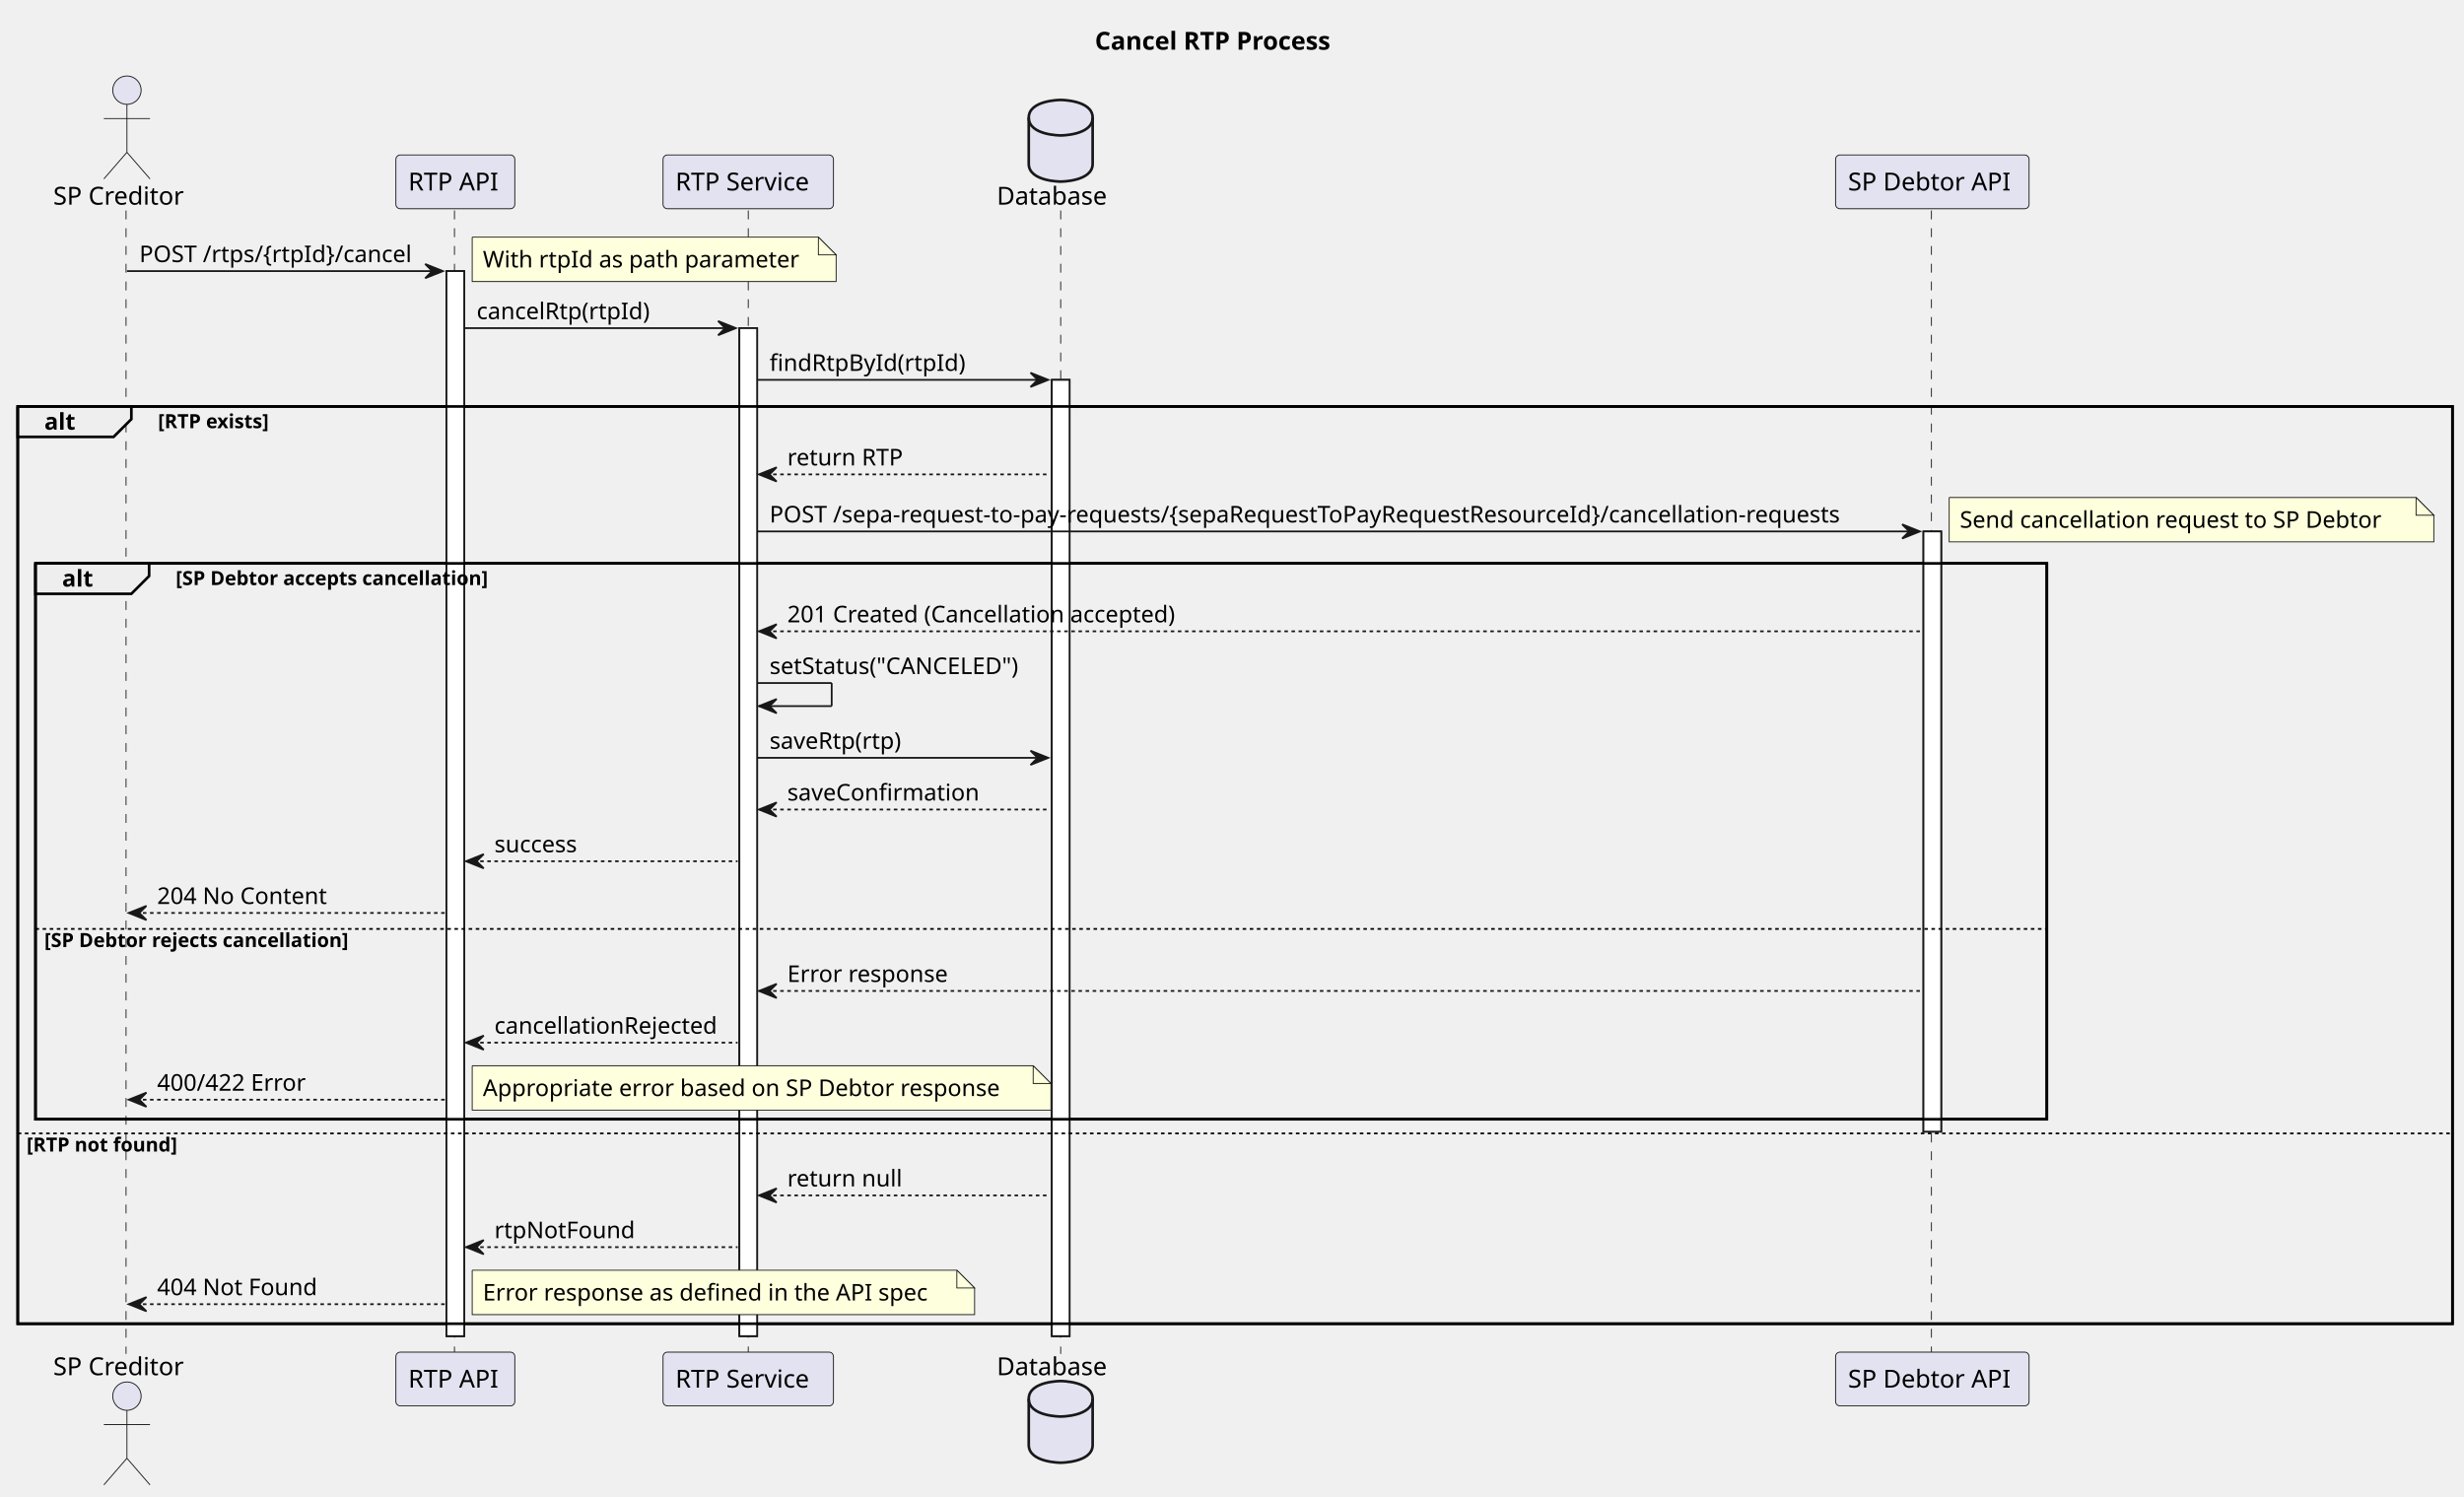
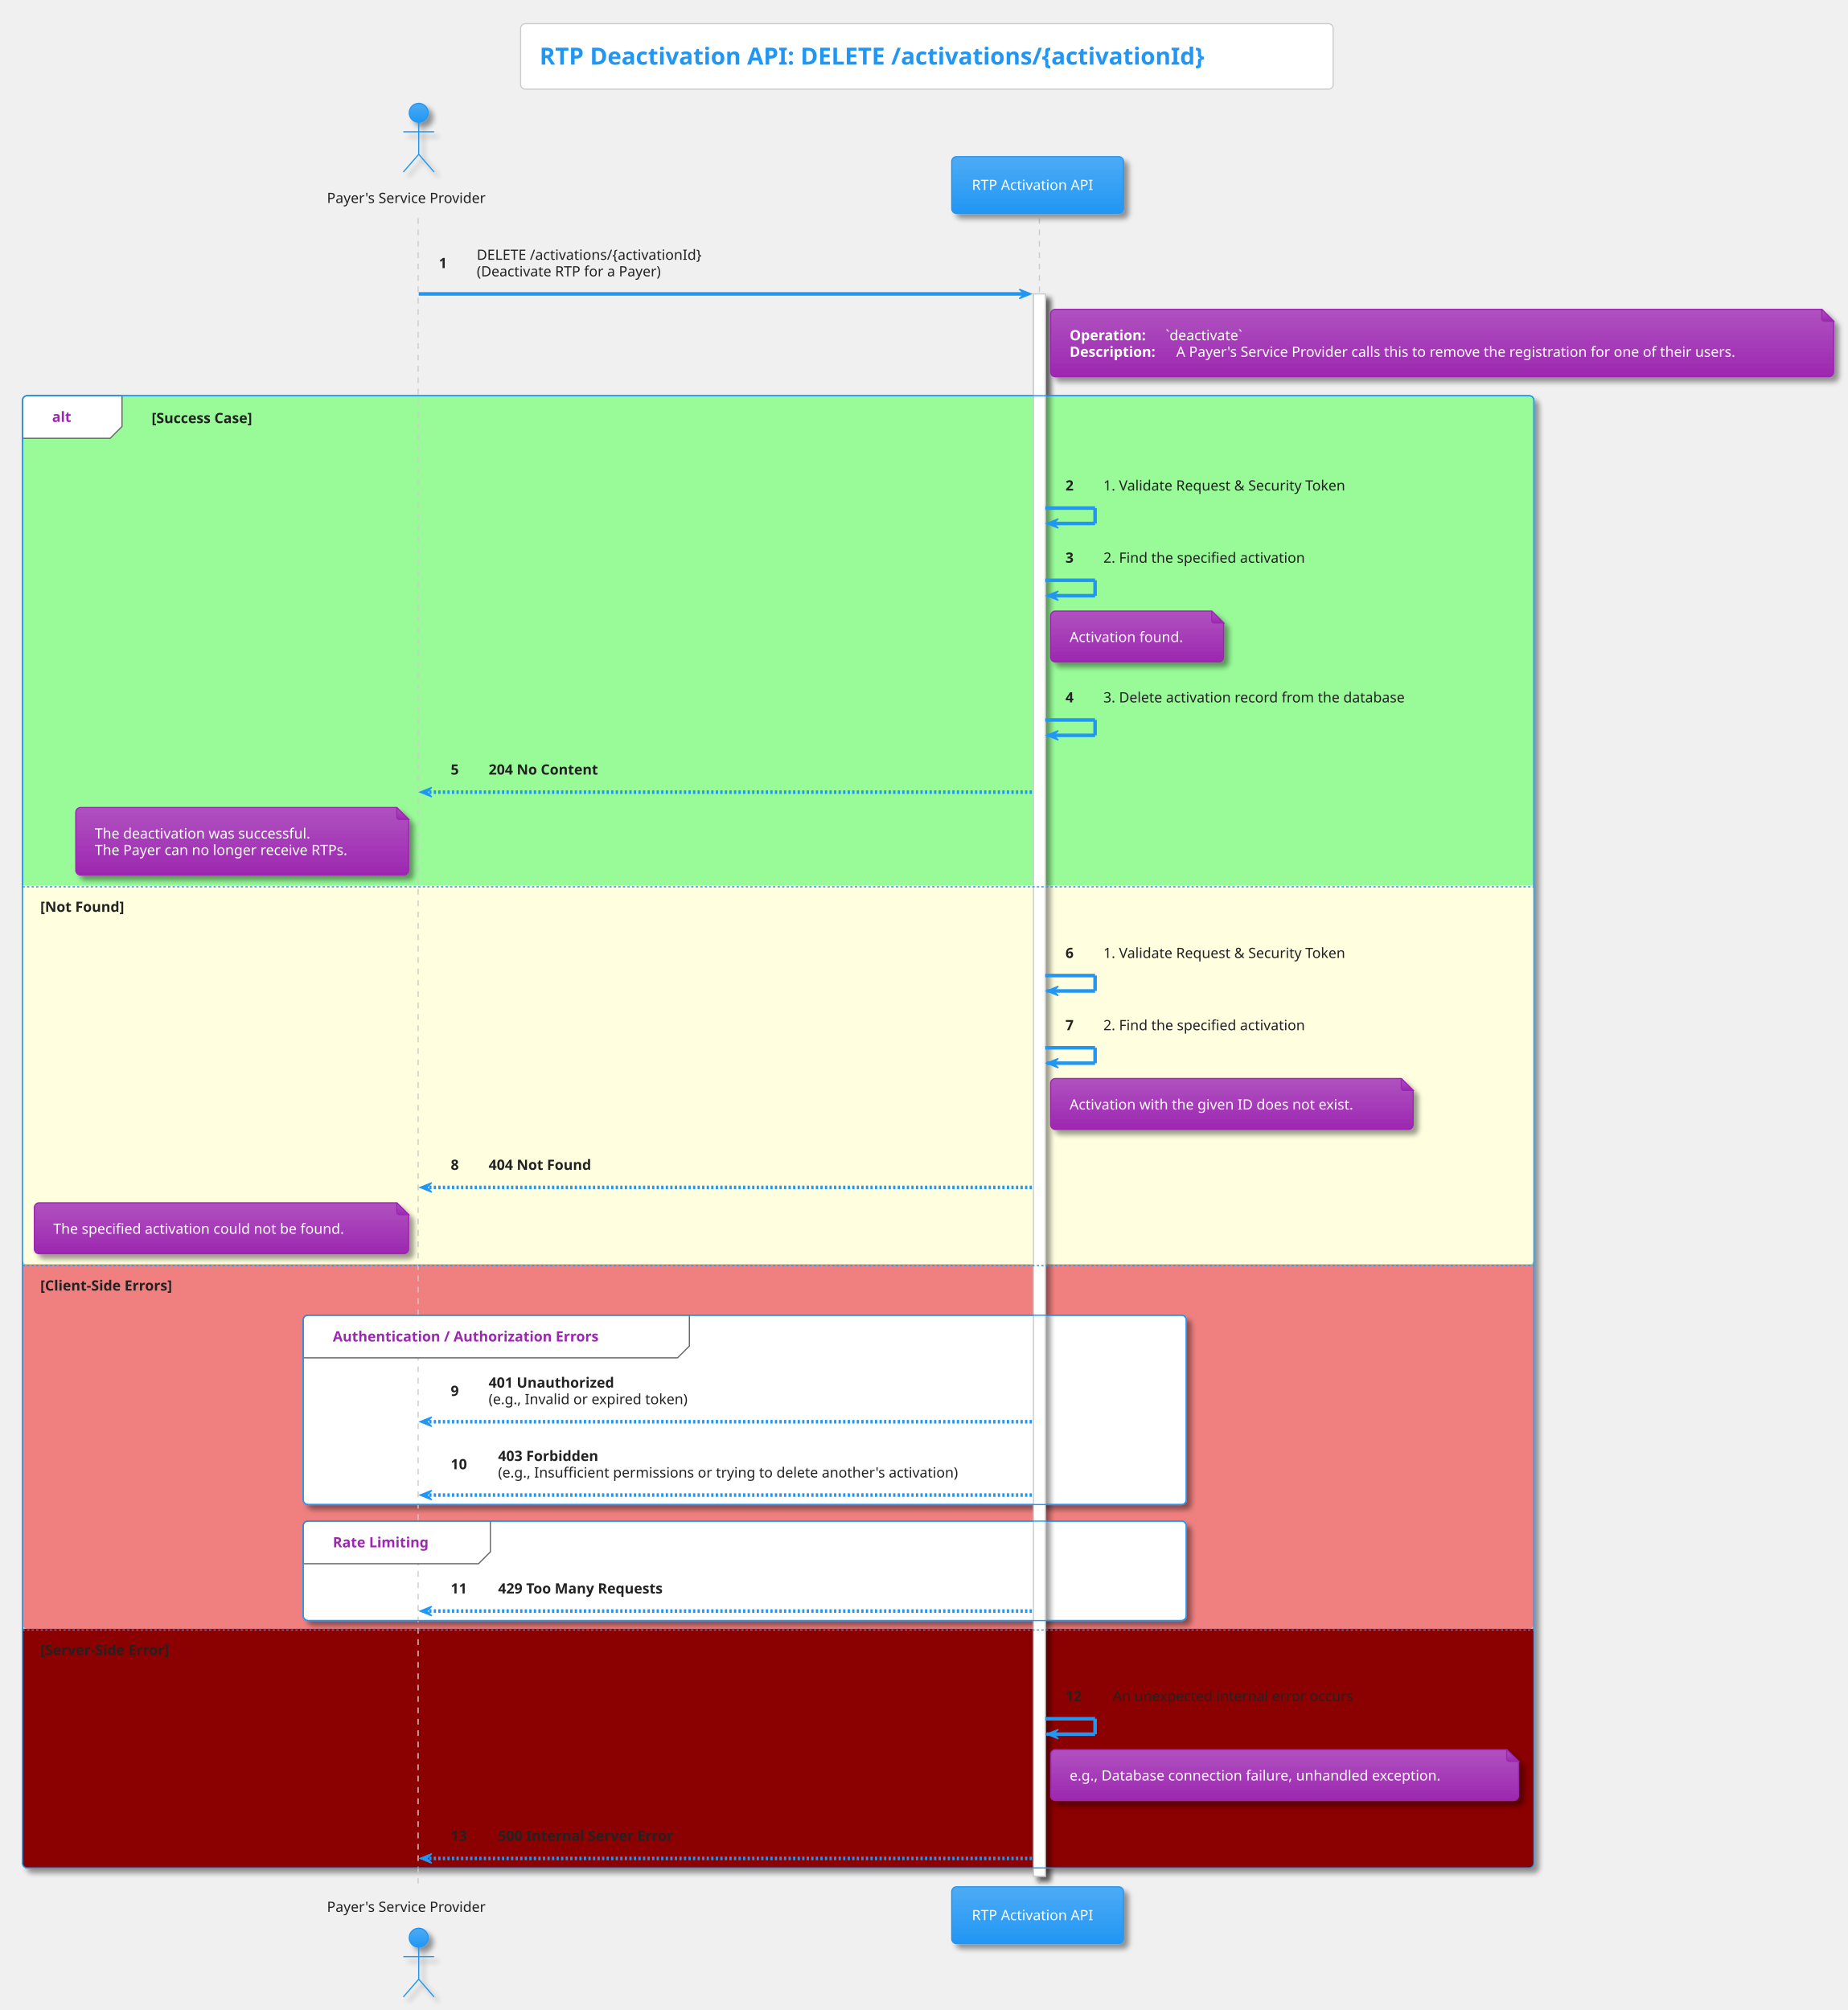
- <svg xmlns="http://www.w3.org/2000/svg" contentStyleType="text/css" height="843px" preserveAspectRatio="none" style="width:1388px;height:843px;background:#FFFFFF;" version="1.1" viewBox="0 0 1388 843" width="1388px" zoomAndPan="magnify">
-   <defs />
+ <svg xmlns="http://www.w3.org/2000/svg" contentStyleType="text/css" height="1768.75px" preserveAspectRatio="none" style="width:1625px;height:1768px;" version="1.1" viewBox="0 0 1625 1768" width="1625px" zoomAndPan="magnify">
+   <defs>
+     <linearGradient id="g100lkpuucy9z00" x1="50%" x2="50%" y1="0%" y2="100%">
+       <stop offset="0%" stop-color="#FFFFFF" />
+       <stop offset="100%" stop-color="#FFFFFF" />
+     </linearGradient>
+     <filter height="300%" id="f100lkpuucy9z0" width="300%" x="-1" y="-1">
+       <feGaussianBlur result="blurOut" stdDeviation="2.083" />
+       <feColorMatrix in="blurOut" result="blurOut2" type="matrix" values="0 0 0 0 0 0 0 0 0 0 0 0 0 0 0 0 0 0 .4 0" />
+       <feOffset dx="4.167" dy="4.167" in="blurOut2" result="blurOut3" />
+       <feBlend in="SourceGraphic" in2="blurOut3" mode="normal" />
+     </filter>
+     <linearGradient id="g100lkpuucy9z01" x1="50%" x2="50%" y1="0%" y2="100%">
+       <stop offset="0%" stop-color="#4DABF5" />
+       <stop offset="100%" stop-color="#2196F3" />
+     </linearGradient>
+     <linearGradient id="g100lkpuucy9z02" x1="50%" x2="50%" y1="0%" y2="100%">
+       <stop offset="0%" stop-color="#B052C0" />
+       <stop offset="100%" stop-color="#9C27B0" />
+     </linearGradient>
+   </defs>
  <g>
-     <text fill="#000000" font-family="sans-serif" font-size="14" font-weight="bold" lengthAdjust="spacing" textLength="157" x="616.75" y="27.995">Cancel RTP Process</text>
-     <rect fill="#FFFFFF" height="600" style="stroke:#181818;stroke-width:1.0;" width="10" x="251.5" y="152.727" />
-     <rect fill="#FFFFFF" height="567.867" style="stroke:#181818;stroke-width:1.0;" width="10" x="416.5" y="184.859" />
-     <rect fill="#FFFFFF" height="538.734" style="stroke:#181818;stroke-width:1.0;" width="10" x="592.5" y="213.992" />
-     <rect fill="#FFFFFF" height="338.133" style="stroke:#181818;stroke-width:1.0;" width="10" x="1083.5" y="299.391" />
-     <rect fill="none" height="516.734" style="stroke:#000000;stroke-width:1.5;" width="1371.5" x="10" y="228.992" />
-     <rect fill="none" height="313.133" style="stroke:#000000;stroke-width:1.5;" width="1133" x="20" y="317.391" />
-     <line style="stroke:#181818;stroke-width:0.5;stroke-dasharray:5.0,5.0;" x1="71" x2="71" y1="118.594" y2="762.727" />
-     <line style="stroke:#181818;stroke-width:0.5;stroke-dasharray:5.0,5.0;" x1="256" x2="256" y1="118.594" y2="762.727" />
-     <line style="stroke:#181818;stroke-width:0.5;stroke-dasharray:5.0,5.0;" x1="421.5" x2="421.5" y1="118.594" y2="762.727" />
-     <line style="stroke:#181818;stroke-width:0.5;stroke-dasharray:5.0,5.0;" x1="597.5" x2="597.5" y1="118.594" y2="762.727" />
-     <line style="stroke:#181818;stroke-width:0.5;stroke-dasharray:5.0,5.0;" x1="1088" x2="1088" y1="118.594" y2="762.727" />
-     <text fill="#000000" font-family="sans-serif" font-size="14" lengthAdjust="spacing" textLength="77" x="30" y="115.292">SP Creditor</text>
-     <ellipse cx="71.5" cy="50.797" fill="#E2E2F0" rx="8" ry="8" style="stroke:#181818;stroke-width:0.5;" />
-     <path d="M71.5,58.797 L71.5,85.797 M58.5,66.797 L84.5,66.797 M71.5,85.797 L58.5,100.797 M71.5,85.797 L84.5,100.797 " fill="none" style="stroke:#181818;stroke-width:0.5;" />
-     <text fill="#000000" font-family="sans-serif" font-size="14" lengthAdjust="spacing" textLength="77" x="30" y="774.722">SP Creditor</text>
-     <ellipse cx="71.5" cy="786.523" fill="#E2E2F0" rx="8" ry="8" style="stroke:#181818;stroke-width:0.5;" />
-     <path d="M71.5,794.523 L71.5,821.523 M58.5,802.523 L84.5,802.523 M71.5,821.523 L58.5,836.523 M71.5,821.523 L84.5,836.523 " fill="none" style="stroke:#181818;stroke-width:0.5;" />
-     <rect fill="#E2E2F0" height="30.297" rx="2.5" ry="2.5" style="stroke:#181818;stroke-width:0.5;" width="67" x="223" y="87.297" />
-     <text fill="#000000" font-family="sans-serif" font-size="14" lengthAdjust="spacing" textLength="53" x="230" y="107.292">RTP API</text>
-     <rect fill="#E2E2F0" height="30.297" rx="2.5" ry="2.5" style="stroke:#181818;stroke-width:0.5;" width="67" x="223" y="761.727" />
-     <text fill="#000000" font-family="sans-serif" font-size="14" lengthAdjust="spacing" textLength="53" x="230" y="781.722">RTP API</text>
-     <rect fill="#E2E2F0" height="30.297" rx="2.5" ry="2.5" style="stroke:#181818;stroke-width:0.5;" width="96" x="373.5" y="87.297" />
-     <text fill="#000000" font-family="sans-serif" font-size="14" lengthAdjust="spacing" textLength="82" x="380.5" y="107.292">RTP Service</text>
-     <rect fill="#E2E2F0" height="30.297" rx="2.5" ry="2.5" style="stroke:#181818;stroke-width:0.5;" width="96" x="373.5" y="761.727" />
-     <text fill="#000000" font-family="sans-serif" font-size="14" lengthAdjust="spacing" textLength="82" x="380.5" y="781.722">RTP Service</text>
-     <text fill="#000000" font-family="sans-serif" font-size="14" lengthAdjust="spacing" textLength="66" x="561.5" y="115.292">Database</text>
-     <path d="M579.5,66.297 C579.5,56.297 597.5,56.297 597.5,56.297 C597.5,56.297 615.5,56.297 615.5,66.297 L615.5,92.297 C615.5,102.297 597.5,102.297 597.5,102.297 C597.5,102.297 579.5,102.297 579.5,92.297 L579.5,66.297 " fill="#E2E2F0" style="stroke:#181818;stroke-width:1.5;" />
-     <path d="M579.5,66.297 C579.5,76.297 597.5,76.297 597.5,76.297 C597.5,76.297 615.5,76.297 615.5,66.297 " fill="none" style="stroke:#181818;stroke-width:1.5;" />
-     <text fill="#000000" font-family="sans-serif" font-size="14" lengthAdjust="spacing" textLength="66" x="561.5" y="774.722">Database</text>
-     <path d="M579.5,788.023 C579.5,778.023 597.5,778.023 597.5,778.023 C597.5,778.023 615.5,778.023 615.5,788.023 L615.5,814.023 C615.5,824.023 597.5,824.023 597.5,824.023 C597.5,824.023 579.5,824.023 579.5,814.023 L579.5,788.023 " fill="#E2E2F0" style="stroke:#181818;stroke-width:1.5;" />
-     <path d="M579.5,788.023 C579.5,798.023 597.5,798.023 597.5,798.023 C597.5,798.023 615.5,798.023 615.5,788.023 " fill="none" style="stroke:#181818;stroke-width:1.5;" />
-     <rect fill="#E2E2F0" height="30.297" rx="2.5" ry="2.5" style="stroke:#181818;stroke-width:0.5;" width="109" x="1034" y="87.297" />
-     <text fill="#000000" font-family="sans-serif" font-size="14" lengthAdjust="spacing" textLength="95" x="1041" y="107.292">SP Debtor API</text>
-     <rect fill="#E2E2F0" height="30.297" rx="2.5" ry="2.5" style="stroke:#181818;stroke-width:0.5;" width="109" x="1034" y="761.727" />
-     <text fill="#000000" font-family="sans-serif" font-size="14" lengthAdjust="spacing" textLength="95" x="1041" y="781.722">SP Debtor API</text>
-     <rect fill="#FFFFFF" height="600" style="stroke:#181818;stroke-width:1.0;" width="10" x="251.5" y="152.727" />
-     <rect fill="#FFFFFF" height="567.867" style="stroke:#181818;stroke-width:1.0;" width="10" x="416.5" y="184.859" />
-     <rect fill="#FFFFFF" height="538.734" style="stroke:#181818;stroke-width:1.0;" width="10" x="592.5" y="213.992" />
-     <rect fill="#FFFFFF" height="338.133" style="stroke:#181818;stroke-width:1.0;" width="10" x="1083.5" y="299.391" />
-     <polygon fill="#181818" points="239.5,148.727,249.5,152.727,239.5,156.727,243.5,152.727" style="stroke:#181818;stroke-width:1.0;" />
-     <line style="stroke:#181818;stroke-width:1.0;" x1="71.5" x2="245.5" y1="152.727" y2="152.727" />
-     <text fill="#000000" font-family="sans-serif" font-size="13" lengthAdjust="spacing" textLength="161" x="78.5" y="147.661">POST /rtps/{rtpId}/cancel</text>
-     <path d="M266,133.594 L266,158.594 L471,158.594 L471,143.594 L461,133.594 L266,133.594 " fill="#FEFFDD" style="stroke:#181818;stroke-width:0.5;" />
-     <path d="M461,133.594 L461,143.594 L471,143.594 L461,133.594 " fill="#FEFFDD" style="stroke:#181818;stroke-width:0.5;" />
-     <text fill="#000000" font-family="sans-serif" font-size="13" lengthAdjust="spacing" textLength="184" x="272" y="150.661">With rtpId as path parameter</text>
-     <polygon fill="#181818" points="404.5,180.859,414.5,184.859,404.5,188.859,408.5,184.859" style="stroke:#181818;stroke-width:1.0;" />
-     <line style="stroke:#181818;stroke-width:1.0;" x1="261.5" x2="410.5" y1="184.859" y2="184.859" />
-     <text fill="#000000" font-family="sans-serif" font-size="13" lengthAdjust="spacing" textLength="101" x="268.5" y="179.793">cancelRtp(rtpId)</text>
-     <polygon fill="#181818" points="580.5,209.992,590.5,213.992,580.5,217.992,584.5,213.992" style="stroke:#181818;stroke-width:1.0;" />
-     <line style="stroke:#181818;stroke-width:1.0;" x1="426.5" x2="586.5" y1="213.992" y2="213.992" />
-     <text fill="#000000" font-family="sans-serif" font-size="13" lengthAdjust="spacing" textLength="110" x="433.5" y="208.926">findRtpById(rtpId)</text>
-     <path d="M10,228.992 L74,228.992 L74,236.125 L64,246.125 L10,246.125 L10,228.992 " fill="#EEEEEE" style="stroke:#000000;stroke-width:1.5;" />
-     <rect fill="none" height="516.734" style="stroke:#000000;stroke-width:1.5;" width="1371.5" x="10" y="228.992" />
-     <text fill="#000000" font-family="sans-serif" font-size="13" font-weight="bold" lengthAdjust="spacing" textLength="19" x="25" y="242.059">alt</text>
-     <text fill="#000000" font-family="sans-serif" font-size="11" font-weight="bold" lengthAdjust="spacing" textLength="76" x="89" y="241.203">[RTP exists]</text>
-     <polygon fill="#181818" points="437.5,263.258,427.5,267.258,437.5,271.258,433.5,267.258" style="stroke:#181818;stroke-width:1.0;" />
-     <line style="stroke:#181818;stroke-width:1.0;stroke-dasharray:2.0,2.0;" x1="431.5" x2="591.5" y1="267.258" y2="267.258" />
-     <text fill="#000000" font-family="sans-serif" font-size="13" lengthAdjust="spacing" textLength="66" x="443.5" y="262.192">return RTP</text>
-     <polygon fill="#181818" points="1071.5,295.391,1081.5,299.391,1071.5,303.391,1075.5,299.391" style="stroke:#181818;stroke-width:1.0;" />
-     <line style="stroke:#181818;stroke-width:1.0;" x1="426.5" x2="1077.5" y1="299.391" y2="299.391" />
-     <text fill="#000000" font-family="sans-serif" font-size="13" lengthAdjust="spacing" textLength="638" x="433.5" y="294.325">POST /sepa-request-to-pay-requests/{sepaRequestToPayRequestResourceId}/cancellation-requests</text>
-     <path d="M1098,280.258 L1098,305.258 L1371,305.258 L1371,290.258 L1361,280.258 L1098,280.258 " fill="#FEFFDD" style="stroke:#181818;stroke-width:0.5;" />
-     <path d="M1361,280.258 L1361,290.258 L1371,290.258 L1361,280.258 " fill="#FEFFDD" style="stroke:#181818;stroke-width:0.5;" />
-     <text fill="#000000" font-family="sans-serif" font-size="13" lengthAdjust="spacing" textLength="252" x="1104" y="297.325">Send cancellation request to SP Debtor</text>
-     <path d="M20,317.391 L84,317.391 L84,324.523 L74,334.523 L20,334.523 L20,317.391 " fill="#EEEEEE" style="stroke:#000000;stroke-width:1.5;" />
-     <rect fill="none" height="313.133" style="stroke:#000000;stroke-width:1.5;" width="1133" x="20" y="317.391" />
-     <text fill="#000000" font-family="sans-serif" font-size="13" font-weight="bold" lengthAdjust="spacing" textLength="19" x="35" y="330.457">alt</text>
-     <text fill="#000000" font-family="sans-serif" font-size="11" font-weight="bold" lengthAdjust="spacing" textLength="210" x="99" y="329.601">[SP Debtor accepts cancellation]</text>
-     <polygon fill="#181818" points="437.5,351.656,427.5,355.656,437.5,359.656,433.5,355.656" style="stroke:#181818;stroke-width:1.0;" />
-     <line style="stroke:#181818;stroke-width:1.0;stroke-dasharray:2.0,2.0;" x1="431.5" x2="1082.5" y1="355.656" y2="355.656" />
-     <text fill="#000000" font-family="sans-serif" font-size="13" lengthAdjust="spacing" textLength="234" x="443.5" y="350.59">201 Created (Cancellation accepted)</text>
-     <line style="stroke:#181818;stroke-width:1.0;" x1="426.5" x2="468.5" y1="384.789" y2="384.789" />
-     <line style="stroke:#181818;stroke-width:1.0;" x1="468.5" x2="468.5" y1="384.789" y2="397.789" />
-     <line style="stroke:#181818;stroke-width:1.0;" x1="427.5" x2="468.5" y1="397.789" y2="397.789" />
-     <polygon fill="#181818" points="437.5,393.789,427.5,397.789,437.5,401.789,433.5,397.789" style="stroke:#181818;stroke-width:1.0;" />
-     <text fill="#000000" font-family="sans-serif" font-size="13" lengthAdjust="spacing" textLength="152" x="433.5" y="379.723">setStatus("CANCELED")</text>
-     <polygon fill="#181818" points="580.5,422.922,590.5,426.922,580.5,430.922,584.5,426.922" style="stroke:#181818;stroke-width:1.0;" />
-     <line style="stroke:#181818;stroke-width:1.0;" x1="426.5" x2="586.5" y1="426.922" y2="426.922" />
-     <text fill="#000000" font-family="sans-serif" font-size="13" lengthAdjust="spacing" textLength="79" x="433.5" y="421.856">saveRtp(rtp)</text>
-     <polygon fill="#181818" points="437.5,452.055,427.5,456.055,437.5,460.055,433.5,456.055" style="stroke:#181818;stroke-width:1.0;" />
-     <line style="stroke:#181818;stroke-width:1.0;stroke-dasharray:2.0,2.0;" x1="431.5" x2="591.5" y1="456.055" y2="456.055" />
-     <text fill="#000000" font-family="sans-serif" font-size="13" lengthAdjust="spacing" textLength="112" x="443.5" y="450.989">saveConfirmation</text>
-     <polygon fill="#181818" points="272.5,481.188,262.5,485.188,272.5,489.188,268.5,485.188" style="stroke:#181818;stroke-width:1.0;" />
-     <line style="stroke:#181818;stroke-width:1.0;stroke-dasharray:2.0,2.0;" x1="266.5" x2="415.5" y1="485.188" y2="485.188" />
-     <text fill="#000000" font-family="sans-serif" font-size="13" lengthAdjust="spacing" textLength="51" x="278.5" y="480.122">success</text>
-     <polygon fill="#181818" points="82.5,510.32,72.5,514.32,82.5,518.32,78.5,514.32" style="stroke:#181818;stroke-width:1.0;" />
-     <line style="stroke:#181818;stroke-width:1.0;stroke-dasharray:2.0,2.0;" x1="76.5" x2="250.5" y1="514.32" y2="514.32" />
-     <text fill="#000000" font-family="sans-serif" font-size="13" lengthAdjust="spacing" textLength="101" x="88.5" y="509.254">204 No Content</text>
-     <line style="stroke:#000000;stroke-width:1.0;stroke-dasharray:2.0,2.0;" x1="20" x2="1153" y1="523.32" y2="523.32" />
-     <text fill="#000000" font-family="sans-serif" font-size="11" font-weight="bold" lengthAdjust="spacing" textLength="204" x="25" y="533.531">[SP Debtor rejects cancellation]</text>
-     <polygon fill="#181818" points="437.5,554.258,427.5,558.258,437.5,562.258,433.5,558.258" style="stroke:#181818;stroke-width:1.0;" />
-     <line style="stroke:#181818;stroke-width:1.0;stroke-dasharray:2.0,2.0;" x1="431.5" x2="1082.5" y1="558.258" y2="558.258" />
-     <text fill="#000000" font-family="sans-serif" font-size="13" lengthAdjust="spacing" textLength="94" x="443.5" y="553.192">Error response</text>
-     <polygon fill="#181818" points="272.5,583.391,262.5,587.391,272.5,591.391,268.5,587.391" style="stroke:#181818;stroke-width:1.0;" />
-     <line style="stroke:#181818;stroke-width:1.0;stroke-dasharray:2.0,2.0;" x1="266.5" x2="415.5" y1="587.391" y2="587.391" />
-     <text fill="#000000" font-family="sans-serif" font-size="13" lengthAdjust="spacing" textLength="131" x="278.5" y="582.325">cancellationRejected</text>
-     <polygon fill="#181818" points="82.5,615.523,72.5,619.523,82.5,623.523,78.5,619.523" style="stroke:#181818;stroke-width:1.0;" />
-     <line style="stroke:#181818;stroke-width:1.0;stroke-dasharray:2.0,2.0;" x1="76.5" x2="250.5" y1="619.523" y2="619.523" />
-     <text fill="#000000" font-family="sans-serif" font-size="13" lengthAdjust="spacing" textLength="87" x="88.5" y="614.457">400/422 Error</text>
-     <path d="M266,600.391 L266,625.391 L592,625.391 L592,610.391 L582,600.391 L266,600.391 " fill="#FEFFDD" style="stroke:#181818;stroke-width:0.5;" />
-     <path d="M582,600.391 L582,610.391 L592,610.391 L582,600.391 " fill="#FEFFDD" style="stroke:#181818;stroke-width:0.5;" />
-     <text fill="#000000" font-family="sans-serif" font-size="13" lengthAdjust="spacing" textLength="305" x="272" y="617.457">Appropriate error based on SP Debtor response</text>
-     <line style="stroke:#000000;stroke-width:1.0;stroke-dasharray:2.0,2.0;" x1="10" x2="1381.5" y1="638.523" y2="638.523" />
-     <text fill="#000000" font-family="sans-serif" font-size="11" font-weight="bold" lengthAdjust="spacing" textLength="100" x="15" y="648.734">[RTP not found]</text>
-     <polygon fill="#181818" points="437.5,669.461,427.5,673.461,437.5,677.461,433.5,673.461" style="stroke:#181818;stroke-width:1.0;" />
-     <line style="stroke:#181818;stroke-width:1.0;stroke-dasharray:2.0,2.0;" x1="431.5" x2="591.5" y1="673.461" y2="673.461" />
-     <text fill="#000000" font-family="sans-serif" font-size="13" lengthAdjust="spacing" textLength="65" x="443.5" y="668.395">return null</text>
-     <polygon fill="#181818" points="272.5,698.594,262.5,702.594,272.5,706.594,268.5,702.594" style="stroke:#181818;stroke-width:1.0;" />
-     <line style="stroke:#181818;stroke-width:1.0;stroke-dasharray:2.0,2.0;" x1="266.5" x2="415.5" y1="702.594" y2="702.594" />
-     <text fill="#000000" font-family="sans-serif" font-size="13" lengthAdjust="spacing" textLength="80" x="278.5" y="697.528">rtpNotFound</text>
-     <polygon fill="#181818" points="82.5,730.727,72.5,734.727,82.5,738.727,78.5,734.727" style="stroke:#181818;stroke-width:1.0;" />
-     <line style="stroke:#181818;stroke-width:1.0;stroke-dasharray:2.0,2.0;" x1="76.5" x2="250.5" y1="734.727" y2="734.727" />
-     <text fill="#000000" font-family="sans-serif" font-size="13" lengthAdjust="spacing" textLength="94" x="88.5" y="729.661">404 Not Found</text>
-     <path d="M266,715.594 L266,740.594 L549,740.594 L549,725.594 L539,715.594 L266,715.594 " fill="#FEFFDD" style="stroke:#181818;stroke-width:0.5;" />
-     <path d="M539,715.594 L539,725.594 L549,725.594 L539,715.594 " fill="#FEFFDD" style="stroke:#181818;stroke-width:0.5;" />
-     <text fill="#000000" font-family="sans-serif" font-size="13" lengthAdjust="spacing" textLength="262" x="272" y="732.661">Error response as defined in the API spec</text>
+     <rect fill="url(#g100lkpuucy9z00)" height="57.585" id="_title" rx="4.167" ry="4.167" style="stroke:#CCCCCC;stroke-width:1.042;" width="714.583" x="457.812" y="20.833" />
+     <text fill="#2196F3" font-family="Verdana" font-size="20.833" font-weight="bold" lengthAdjust="spacing" textLength="681.25" x="474.479" y="56.838">RTP Deactivation API: DELETE /activations/{activationId}</text>
+     <rect fill="#FFFFFF" filter="url(#f100lkpuucy9z0)" height="1391.764" style="stroke:#CCCCCC;stroke-width:1.042;" width="10.417" x="908.854" y="258.529" />
+     <rect fill="#98FB98" filter="url(#f100lkpuucy9z0)" height="1294.954" rx="4.167" ry="4.167" style="stroke:#2196F3;stroke-width:1.042;" width="1329.167" x="19.792" y="348.047" />
+     <path d="M19.792,779.004 L1348.958,779.004 L1348.958,1107.975 A4.167,4.167 0 0 1 1344.792,1112.142 L23.958,1112.142 A4.167,4.167 0 0 1 19.792,1107.975 L19.792,779.004 " fill="#FFFFE0" style="stroke:none;stroke-width:1.042;" />
+     <path d="M19.792,1112.142 L1348.958,1112.142 L1348.958,1428.548 A4.167,4.167 0 0 1 1344.792,1432.715 L23.958,1432.715 A4.167,4.167 0 0 1 19.792,1428.548 L19.792,1112.142 " fill="#F08080" style="stroke:none;stroke-width:1.042;" />
+     <rect fill="url(#g100lkpuucy9z00)" filter="url(#f100lkpuucy9z0)" height="166.504" rx="4.167" ry="4.167" style="stroke:#2196F3;stroke-width:1.042;" width="776.562" x="266.667" y="1156.901" />
+     <rect fill="url(#g100lkpuucy9z00)" filter="url(#f100lkpuucy9z0)" height="87.435" rx="4.167" ry="4.167" style="stroke:#2196F3;stroke-width:1.042;" width="776.562" x="266.667" y="1337.988" />
+     <path d="M19.792,1432.715 L1348.958,1432.715 L1348.958,1638.835 A4.167,4.167 0 0 1 1344.792,1643.001 L23.958,1643.001 A4.167,4.167 0 0 1 19.792,1638.835 L19.792,1432.715 " fill="#8B0000" style="stroke:none;stroke-width:1.042;" />
+     <line style="stroke:#CCCCCC;stroke-width:1.042;stroke-dasharray:5.0,5.0;" x1="367.708" x2="367.708" y1="191.927" y2="1660.71" />
+     <line style="stroke:#CCCCCC;stroke-width:1.042;stroke-dasharray:5.0,5.0;" x1="914.062" x2="914.062" y1="191.927" y2="1660.71" />
+     <text fill="#222222" font-family="Verdana" font-size="12.5" lengthAdjust="spacing" textLength="155.208" x="287.5" y="178.562">Payer's Service Provider</text>
+     <ellipse cx="368.229" cy="99.251" fill="url(#g100lkpuucy9z01)" filter="url(#f100lkpuucy9z0)" rx="8.333" ry="8.333" style="stroke:#2196F3;stroke-width:1.042;" />
+     <path d="M368.229,107.585 L368.229,135.71 M354.688,115.918 L381.771,115.918 M368.229,135.71 L354.688,151.335 M368.229,135.71 L381.771,151.335 " fill="none" filter="url(#f100lkpuucy9z0)" style="stroke:#2196F3;stroke-width:1.042;" />
+     <text fill="#222222" font-family="Verdana" font-size="12.5" lengthAdjust="spacing" textLength="155.208" x="287.5" y="1681.687">Payer's Service Provider</text>
+     <ellipse cx="368.229" cy="1704.427" fill="url(#g100lkpuucy9z01)" filter="url(#f100lkpuucy9z0)" rx="8.333" ry="8.333" style="stroke:#2196F3;stroke-width:1.042;" />
+     <path d="M368.229,1712.76 L368.229,1740.885 M354.688,1721.094 L381.771,1721.094 M368.229,1740.885 L354.688,1756.51 M368.229,1740.885 L381.771,1756.51 " fill="none" filter="url(#f100lkpuucy9z0)" style="stroke:#2196F3;stroke-width:1.042;" />
+     <rect fill="url(#g100lkpuucy9z01)" filter="url(#f100lkpuucy9z0)" height="49.967" rx="4.167" ry="4.167" style="stroke:#2196F3;stroke-width:1.042;" width="151.042" x="836.979" y="137.793" />
+     <text fill="#FFFFFF" font-family="Verdana" font-size="12.5" lengthAdjust="spacing" textLength="115.625" x="854.688" y="167.104">RTP Activation API</text>
+     <rect fill="url(#g100lkpuucy9z01)" filter="url(#f100lkpuucy9z0)" height="49.967" rx="4.167" ry="4.167" style="stroke:#2196F3;stroke-width:1.042;" width="151.042" x="836.979" y="1659.668" />
+     <text fill="#FFFFFF" font-family="Verdana" font-size="12.5" lengthAdjust="spacing" textLength="115.625" x="854.688" y="1688.979">RTP Activation API</text>
+     <rect fill="#FFFFFF" filter="url(#f100lkpuucy9z0)" height="1391.764" style="stroke:#CCCCCC;stroke-width:1.042;" width="10.417" x="908.854" y="258.529" />
+     <polygon fill="#2196F3" points="896.354,254.362,906.771,258.529,896.354,262.695,900.521,258.529" style="stroke:#2196F3;stroke-width:1.042;" />
+     <line style="stroke:#2196F3;stroke-width:3.125;" x1="368.229" x2="902.604" y1="258.529" y2="258.529" />
+     <text fill="#222222" font-family="Verdana" font-size="12.5" font-weight="bold" lengthAdjust="spacing" textLength="8.333" x="385.938" y="235.805">1</text>
+     <text fill="#222222" font-family="Verdana" font-size="12.5" lengthAdjust="spacing" textLength="222.917" x="419.271" y="228.53">DELETE /activations/{activationId}</text>
+     <text fill="#222222" font-family="Verdana" font-size="12.5" lengthAdjust="spacing" textLength="183.333" x="419.271" y="243.081">(Deactivate RTP for a Payer)</text>
+     <path d="M923.958,276.237 L923.958,327.279 A4.167,4.167 0 0 0 928.125,331.445 L1608.333,331.445 A4.167,4.167 0 0 0 1612.5,327.279 L1612.5,282.487 L1602.083,272.07 L928.125,272.07 A4.167,4.167 0 0 0 923.958,276.237 " fill="url(#g100lkpuucy9z02)" filter="url(#f100lkpuucy9z0)" style="stroke:#9C27B0;stroke-width:1.042;" />
+     <path d="M1602.083,272.07 L1602.083,280.404 A2.083,2.083 0 0 0 1604.167,282.487 L1612.5,282.487 L1602.083,272.07 " fill="url(#g100lkpuucy9z02)" style="stroke:#9C27B0;stroke-width:1.042;" />
+     <text fill="#FFFFFF" font-family="Verdana" font-size="12.5" font-weight="bold" lengthAdjust="spacing" textLength="80.208" x="940.625" y="299.298">Operation:</text>
+     <text fill="#FFFFFF" font-family="Verdana" font-size="12.5" lengthAdjust="spacing" textLength="81.25" x="1025" y="299.298">`deactivate`</text>
+     <text fill="#FFFFFF" font-family="Verdana" font-size="12.5" font-weight="bold" lengthAdjust="spacing" textLength="89.583" x="940.625" y="313.849">Description:</text>
+     <text fill="#FFFFFF" font-family="Verdana" font-size="12.5" lengthAdjust="spacing" textLength="552.083" x="1034.375" y="313.849">A Payer's Service Provider calls this to remove the registration for one of their users.</text>
+     <path d="M23.958,348.047 L107.292,348.047 L107.292,375.098 L96.875,385.514 L19.792,385.514 L19.792,352.214 A4.167,4.167 0 0 1 23.958,348.047 " fill="#FFFFFF" style="stroke:#666666;stroke-width:1.042;" />
+     <rect fill="none" height="1294.954" rx="4.167" ry="4.167" style="stroke:#2196F3;stroke-width:1.042;" width="1329.167" x="19.792" y="348.047" />
+     <text fill="#9C27B0" font-family="Verdana" font-size="12.5" font-weight="bold" lengthAdjust="spacing" textLength="19.792" x="45.833" y="371.108">alt</text>
+     <text fill="#222222" font-family="Verdana" font-size="12.5" font-weight="bold" lengthAdjust="spacing" textLength="110.417" x="133.333" y="372.15">[Success Case]</text>
+     <line style="stroke:#2196F3;stroke-width:3.125;" x1="919.271" x2="963.021" y1="446.908" y2="446.908" />
+     <line style="stroke:#2196F3;stroke-width:3.125;" x1="963.021" x2="963.021" y1="446.908" y2="460.449" />
+     <line style="stroke:#2196F3;stroke-width:3.125;" x1="920.312" x2="963.021" y1="460.449" y2="460.449" />
+     <polygon fill="#2196F3" points="930.729,456.283,920.312,460.449,930.729,464.616,926.562,460.449" style="stroke:#2196F3;stroke-width:1.042;" />
+     <text fill="#222222" font-family="Verdana" font-size="12.5" font-weight="bold" lengthAdjust="spacing" textLength="8.333" x="936.979" y="431.46">2</text>
+     <text fill="#222222" font-family="Verdana" font-size="12.5" lengthAdjust="spacing" textLength="242.708" x="970.312" y="431.46">1. Validate Request &amp; Security Token</text>
+     <line style="stroke:#2196F3;stroke-width:3.125;" x1="919.271" x2="963.021" y1="510.417" y2="510.417" />
+     <line style="stroke:#2196F3;stroke-width:3.125;" x1="963.021" x2="963.021" y1="510.417" y2="523.958" />
+     <line style="stroke:#2196F3;stroke-width:3.125;" x1="920.312" x2="963.021" y1="523.958" y2="523.958" />
+     <polygon fill="#2196F3" points="930.729,519.792,920.312,523.958,930.729,528.125,926.562,523.958" style="stroke:#2196F3;stroke-width:1.042;" />
+     <text fill="#222222" font-family="Verdana" font-size="12.5" font-weight="bold" lengthAdjust="spacing" textLength="8.333" x="936.979" y="494.969">3</text>
+     <text fill="#222222" font-family="Verdana" font-size="12.5" lengthAdjust="spacing" textLength="200" x="970.312" y="494.969">2. Find the specified activation</text>
+     <path d="M923.958,541.667 L923.958,578.125 A4.167,4.167 0 0 0 928.125,582.292 L1071.875,582.292 A4.167,4.167 0 0 0 1076.042,578.125 L1076.042,547.917 L1065.625,537.5 L928.125,537.5 A4.167,4.167 0 0 0 923.958,541.667 " fill="url(#g100lkpuucy9z02)" filter="url(#f100lkpuucy9z0)" style="stroke:#9C27B0;stroke-width:1.042;" />
+     <path d="M1065.625,537.5 L1065.625,545.833 A2.083,2.083 0 0 0 1067.708,547.917 L1076.042,547.917 L1065.625,537.5 " fill="url(#g100lkpuucy9z02)" style="stroke:#9C27B0;stroke-width:1.042;" />
+     <text fill="#FFFFFF" font-family="Verdana" font-size="12.5" lengthAdjust="spacing" textLength="109.375" x="940.625" y="564.728">Activation found.</text>
+     <line style="stroke:#2196F3;stroke-width:3.125;" x1="919.271" x2="963.021" y1="633.268" y2="633.268" />
+     <line style="stroke:#2196F3;stroke-width:3.125;" x1="963.021" x2="963.021" y1="633.268" y2="646.81" />
+     <line style="stroke:#2196F3;stroke-width:3.125;" x1="920.312" x2="963.021" y1="646.81" y2="646.81" />
+     <polygon fill="#2196F3" points="930.729,642.643,920.312,646.81,930.729,650.977,926.562,646.81" style="stroke:#2196F3;stroke-width:1.042;" />
+     <text fill="#222222" font-family="Verdana" font-size="12.5" font-weight="bold" lengthAdjust="spacing" textLength="8.333" x="936.979" y="617.82">4</text>
+     <text fill="#222222" font-family="Verdana" font-size="12.5" lengthAdjust="spacing" textLength="300" x="970.312" y="617.82">3. Delete activation record from the database</text>
+     <polygon fill="#2196F3" points="379.688,692.611,369.271,696.777,379.688,700.944,375.521,696.777" style="stroke:#2196F3;stroke-width:1.042;" />
+     <line style="stroke:#2196F3;stroke-width:3.125;stroke-dasharray:2.0,2.0;" x1="373.438" x2="907.812" y1="696.777" y2="696.777" />
+     <text fill="#222222" font-family="Verdana" font-size="12.5" font-weight="bold" lengthAdjust="spacing" textLength="8.333" x="396.354" y="681.329">5</text>
+     <text fill="#222222" font-family="Verdana" font-size="12.5" font-weight="bold" lengthAdjust="spacing" textLength="112.5" x="429.688" y="681.329">204 No Content</text>
+     <path d="M66.667,714.486 L66.667,765.527 A4.167,4.167 0 0 0 70.833,769.694 L355.208,769.694 A4.167,4.167 0 0 0 359.375,765.527 L359.375,720.736 L348.958,710.319 L70.833,710.319 A4.167,4.167 0 0 0 66.667,714.486 " fill="url(#g100lkpuucy9z02)" filter="url(#f100lkpuucy9z0)" style="stroke:#9C27B0;stroke-width:1.042;" />
+     <path d="M348.958,710.319 L348.958,718.652 A2.083,2.083 0 0 0 351.042,720.736 L359.375,720.736 L348.958,710.319 " fill="url(#g100lkpuucy9z02)" style="stroke:#9C27B0;stroke-width:1.042;" />
+     <text fill="#FFFFFF" font-family="Verdana" font-size="12.5" lengthAdjust="spacing" textLength="214.583" x="83.333" y="737.547">The deactivation was successful.</text>
+     <text fill="#FFFFFF" font-family="Verdana" font-size="12.5" lengthAdjust="spacing" textLength="250" x="83.333" y="752.098">The Payer can no longer receive RTPs.</text>
+     <line style="stroke:#2196F3;stroke-width:1.042;stroke-dasharray:2.0,2.0;" x1="19.792" x2="1348.958" y1="780.046" y2="780.046" />
+     <text fill="#222222" font-family="Verdana" font-size="12.5" font-weight="bold" lengthAdjust="spacing" textLength="86.458" x="35.417" y="802.065">[Not Found]</text>
+     <line style="stroke:#2196F3;stroke-width:3.125;" x1="919.271" x2="963.021" y1="858.106" y2="858.106" />
+     <line style="stroke:#2196F3;stroke-width:3.125;" x1="963.021" x2="963.021" y1="858.106" y2="871.647" />
+     <line style="stroke:#2196F3;stroke-width:3.125;" x1="920.312" x2="963.021" y1="871.647" y2="871.647" />
+     <polygon fill="#2196F3" points="930.729,867.481,920.312,871.647,930.729,875.814,926.562,871.647" style="stroke:#2196F3;stroke-width:1.042;" />
+     <text fill="#222222" font-family="Verdana" font-size="12.5" font-weight="bold" lengthAdjust="spacing" textLength="8.333" x="936.979" y="842.658">6</text>
+     <text fill="#222222" font-family="Verdana" font-size="12.5" lengthAdjust="spacing" textLength="242.708" x="970.312" y="842.658">1. Validate Request &amp; Security Token</text>
+     <line style="stroke:#2196F3;stroke-width:3.125;" x1="919.271" x2="963.021" y1="921.615" y2="921.615" />
+     <line style="stroke:#2196F3;stroke-width:3.125;" x1="963.021" x2="963.021" y1="921.615" y2="935.156" />
+     <line style="stroke:#2196F3;stroke-width:3.125;" x1="920.312" x2="963.021" y1="935.156" y2="935.156" />
+     <polygon fill="#2196F3" points="930.729,930.99,920.312,935.156,930.729,939.323,926.562,935.156" style="stroke:#2196F3;stroke-width:1.042;" />
+     <text fill="#222222" font-family="Verdana" font-size="12.5" font-weight="bold" lengthAdjust="spacing" textLength="8.333" x="936.979" y="906.167">7</text>
+     <text fill="#222222" font-family="Verdana" font-size="12.5" lengthAdjust="spacing" textLength="200" x="970.312" y="906.167">2. Find the specified activation</text>
+     <path d="M923.958,952.865 L923.958,989.323 A4.167,4.167 0 0 0 928.125,993.49 L1238.542,993.49 A4.167,4.167 0 0 0 1242.708,989.323 L1242.708,959.115 L1232.292,948.698 L928.125,948.698 A4.167,4.167 0 0 0 923.958,952.865 " fill="url(#g100lkpuucy9z02)" filter="url(#f100lkpuucy9z0)" style="stroke:#9C27B0;stroke-width:1.042;" />
+     <path d="M1232.292,948.698 L1232.292,957.031 A2.083,2.083 0 0 0 1234.375,959.115 L1242.708,959.115 L1232.292,948.698 " fill="url(#g100lkpuucy9z02)" style="stroke:#9C27B0;stroke-width:1.042;" />
+     <text fill="#FFFFFF" font-family="Verdana" font-size="12.5" lengthAdjust="spacing" textLength="276.042" x="940.625" y="975.926">Activation with the given ID does not exist.</text>
+     <polygon fill="#2196F3" points="379.688,1040.3,369.271,1044.466,379.688,1048.633,375.521,1044.466" style="stroke:#2196F3;stroke-width:1.042;" />
+     <line style="stroke:#2196F3;stroke-width:3.125;stroke-dasharray:2.0,2.0;" x1="373.438" x2="907.812" y1="1044.466" y2="1044.466" />
+     <text fill="#222222" font-family="Verdana" font-size="12.5" font-weight="bold" lengthAdjust="spacing" textLength="8.333" x="396.354" y="1029.018">8</text>
+     <text fill="#222222" font-family="Verdana" font-size="12.5" font-weight="bold" lengthAdjust="spacing" textLength="105.208" x="429.688" y="1029.018">404 Not Found</text>
+     <path d="M30.208,1062.175 L30.208,1098.633 A4.167,4.167 0 0 0 34.375,1102.8 L355.208,1102.8 A4.167,4.167 0 0 0 359.375,1098.633 L359.375,1068.425 L348.958,1058.008 L34.375,1058.008 A4.167,4.167 0 0 0 30.208,1062.175 " fill="url(#g100lkpuucy9z02)" filter="url(#f100lkpuucy9z0)" style="stroke:#9C27B0;stroke-width:1.042;" />
+     <path d="M348.958,1058.008 L348.958,1066.341 A2.083,2.083 0 0 0 351.042,1068.425 L359.375,1068.425 L348.958,1058.008 " fill="url(#g100lkpuucy9z02)" style="stroke:#9C27B0;stroke-width:1.042;" />
+     <text fill="#FFFFFF" font-family="Verdana" font-size="12.5" lengthAdjust="spacing" textLength="286.458" x="46.875" y="1085.236">The specified activation could not be found.</text>
+     <line style="stroke:#2196F3;stroke-width:1.042;stroke-dasharray:2.0,2.0;" x1="19.792" x2="1348.958" y1="1113.184" y2="1113.184" />
+     <text fill="#222222" font-family="Verdana" font-size="12.5" font-weight="bold" lengthAdjust="spacing" textLength="139.583" x="35.417" y="1135.203">[Client-Side Errors]</text>
+     <path d="M270.833,1156.901 L606.25,1156.901 L606.25,1183.952 L595.833,1194.369 L266.667,1194.369 L266.667,1161.068 A4.167,4.167 0 0 1 270.833,1156.901 " fill="#FFFFFF" style="stroke:#666666;stroke-width:1.042;" />
+     <rect fill="none" height="166.504" rx="4.167" ry="4.167" style="stroke:#2196F3;stroke-width:1.042;" width="776.562" x="266.667" y="1156.901" />
+     <text fill="#9C27B0" font-family="Verdana" font-size="12.5" font-weight="bold" lengthAdjust="spacing" textLength="271.875" x="292.708" y="1179.962">Authentication / Authorization Errors</text>
+     <polygon fill="#2196F3" points="379.688,1246.387,369.271,1250.553,379.688,1254.72,375.521,1250.553" style="stroke:#2196F3;stroke-width:1.042;" />
+     <line style="stroke:#2196F3;stroke-width:3.125;stroke-dasharray:2.0,2.0;" x1="373.438" x2="907.812" y1="1250.553" y2="1250.553" />
+     <text fill="#222222" font-family="Verdana" font-size="12.5" font-weight="bold" lengthAdjust="spacing" textLength="8.333" x="396.354" y="1227.83">9</text>
+     <text fill="#222222" font-family="Verdana" font-size="12.5" font-weight="bold" lengthAdjust="spacing" textLength="130.208" x="429.688" y="1220.555">401 Unauthorized</text>
+     <text fill="#222222" font-family="Verdana" font-size="12.5" lengthAdjust="spacing" textLength="195.833" x="429.688" y="1235.105">(e.g., Invalid or expired token)</text>
+     <polygon fill="#2196F3" points="379.688,1310.905,369.271,1315.072,379.688,1319.238,375.521,1315.072" style="stroke:#2196F3;stroke-width:1.042;" />
+     <line style="stroke:#2196F3;stroke-width:3.125;stroke-dasharray:2.0,2.0;" x1="373.438" x2="907.812" y1="1315.072" y2="1315.072" />
+     <text fill="#222222" font-family="Verdana" font-size="12.5" font-weight="bold" lengthAdjust="spacing" textLength="16.667" x="396.354" y="1292.348">10</text>
+     <text fill="#222222" font-family="Verdana" font-size="12.5" font-weight="bold" lengthAdjust="spacing" textLength="104.167" x="438.021" y="1285.073">403 Forbidden</text>
+     <text fill="#222222" font-family="Verdana" font-size="12.5" lengthAdjust="spacing" textLength="453.125" x="438.021" y="1299.624">(e.g., Insufficient permissions or trying to delete another's activation)</text>
+     <path d="M270.833,1337.988 L431.25,1337.988 L431.25,1365.039 L420.833,1375.456 L266.667,1375.456 L266.667,1342.155 A4.167,4.167 0 0 1 270.833,1337.988 " fill="#FFFFFF" style="stroke:#666666;stroke-width:1.042;" />
+     <rect fill="none" height="87.435" rx="4.167" ry="4.167" style="stroke:#2196F3;stroke-width:1.042;" width="776.562" x="266.667" y="1337.988" />
+     <text fill="#9C27B0" font-family="Verdana" font-size="12.5" font-weight="bold" lengthAdjust="spacing" textLength="96.875" x="292.708" y="1361.049">Rate Limiting</text>
+     <polygon fill="#2196F3" points="379.688,1412.923,369.271,1417.09,379.688,1421.256,375.521,1417.09" style="stroke:#2196F3;stroke-width:1.042;" />
+     <line style="stroke:#2196F3;stroke-width:3.125;stroke-dasharray:2.0,2.0;" x1="373.438" x2="907.812" y1="1417.09" y2="1417.09" />
+     <text fill="#222222" font-family="Verdana" font-size="12.5" font-weight="bold" lengthAdjust="spacing" textLength="16.667" x="396.354" y="1401.642">11</text>
+     <text fill="#222222" font-family="Verdana" font-size="12.5" font-weight="bold" lengthAdjust="spacing" textLength="173.958" x="438.021" y="1401.642">429 Too Many Requests</text>
+     <line style="stroke:#2196F3;stroke-width:1.042;stroke-dasharray:2.0,2.0;" x1="19.792" x2="1348.958" y1="1433.756" y2="1433.756" />
+     <text fill="#222222" font-family="Verdana" font-size="12.5" font-weight="bold" lengthAdjust="spacing" textLength="136.458" x="35.417" y="1455.776">[Server-Side Error]</text>
+     <line style="stroke:#2196F3;stroke-width:3.125;" x1="919.271" x2="963.021" y1="1511.816" y2="1511.816" />
+     <line style="stroke:#2196F3;stroke-width:3.125;" x1="963.021" x2="963.021" y1="1511.816" y2="1525.358" />
+     <line style="stroke:#2196F3;stroke-width:3.125;" x1="920.312" x2="963.021" y1="1525.358" y2="1525.358" />
+     <polygon fill="#2196F3" points="930.729,1521.191,920.312,1525.358,930.729,1529.525,926.562,1525.358" style="stroke:#2196F3;stroke-width:1.042;" />
+     <text fill="#222222" font-family="Verdana" font-size="12.5" font-weight="bold" lengthAdjust="spacing" textLength="16.667" x="936.979" y="1496.368">12</text>
+     <text fill="#222222" font-family="Verdana" font-size="12.5" lengthAdjust="spacing" textLength="236.458" x="978.646" y="1496.368">An unexpected internal error occurs</text>
+     <path d="M923.958,1543.066 L923.958,1579.525 A4.167,4.167 0 0 0 928.125,1583.691 L1331.25,1583.691 A4.167,4.167 0 0 0 1335.417,1579.525 L1335.417,1549.316 L1325,1538.9 L928.125,1538.9 A4.167,4.167 0 0 0 923.958,1543.066 " fill="url(#g100lkpuucy9z02)" filter="url(#f100lkpuucy9z0)" style="stroke:#9C27B0;stroke-width:1.042;" />
+     <path d="M1325,1538.9 L1325,1547.233 A2.083,2.083 0 0 0 1327.083,1549.316 L1335.417,1549.316 L1325,1538.9 " fill="url(#g100lkpuucy9z02)" style="stroke:#9C27B0;stroke-width:1.042;" />
+     <text fill="#FFFFFF" font-family="Verdana" font-size="12.5" lengthAdjust="spacing" textLength="368.75" x="940.625" y="1566.128">e.g., Database connection failure, unhandled exception.</text>
+     <polygon fill="#2196F3" points="379.688,1630.501,369.271,1634.668,379.688,1638.835,375.521,1634.668" style="stroke:#2196F3;stroke-width:1.042;" />
+     <line style="stroke:#2196F3;stroke-width:3.125;stroke-dasharray:2.0,2.0;" x1="373.438" x2="907.812" y1="1634.668" y2="1634.668" />
+     <text fill="#222222" font-family="Verdana" font-size="12.5" font-weight="bold" lengthAdjust="spacing" textLength="16.667" x="396.354" y="1619.22">13</text>
+     <text fill="#222222" font-family="Verdana" font-size="12.5" font-weight="bold" lengthAdjust="spacing" textLength="180.208" x="438.021" y="1619.22">500 Internal Server Error</text>
  </g>
</svg>
